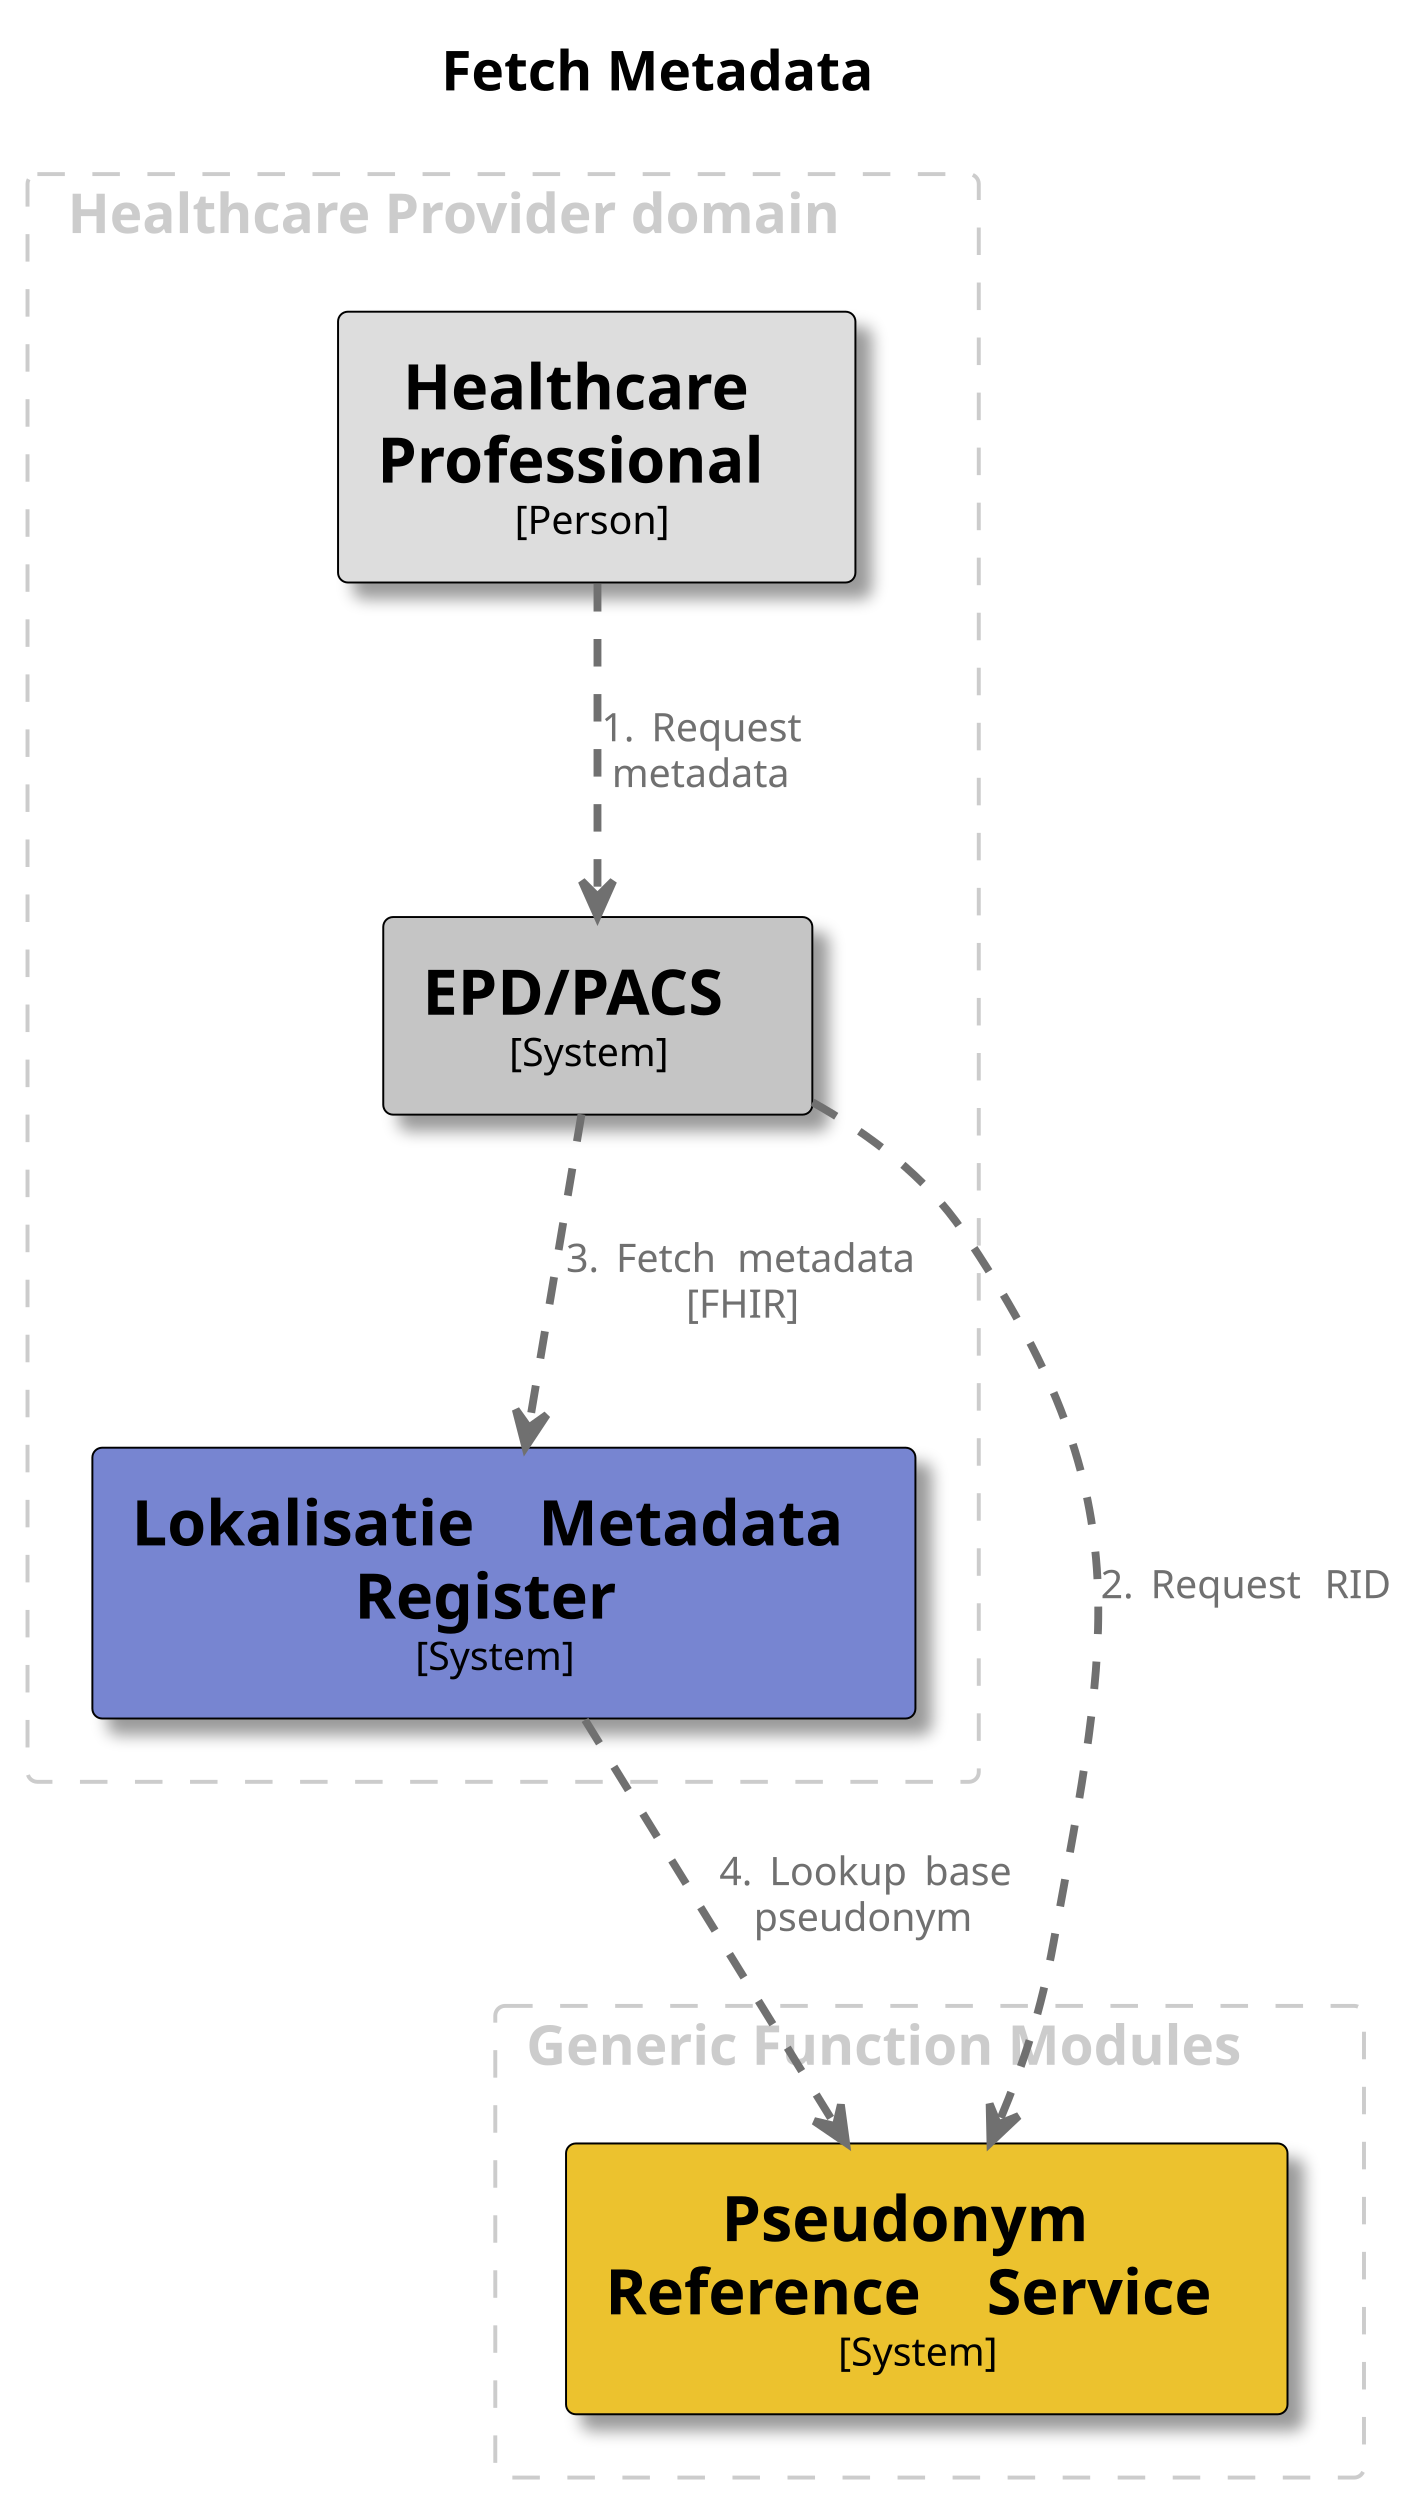
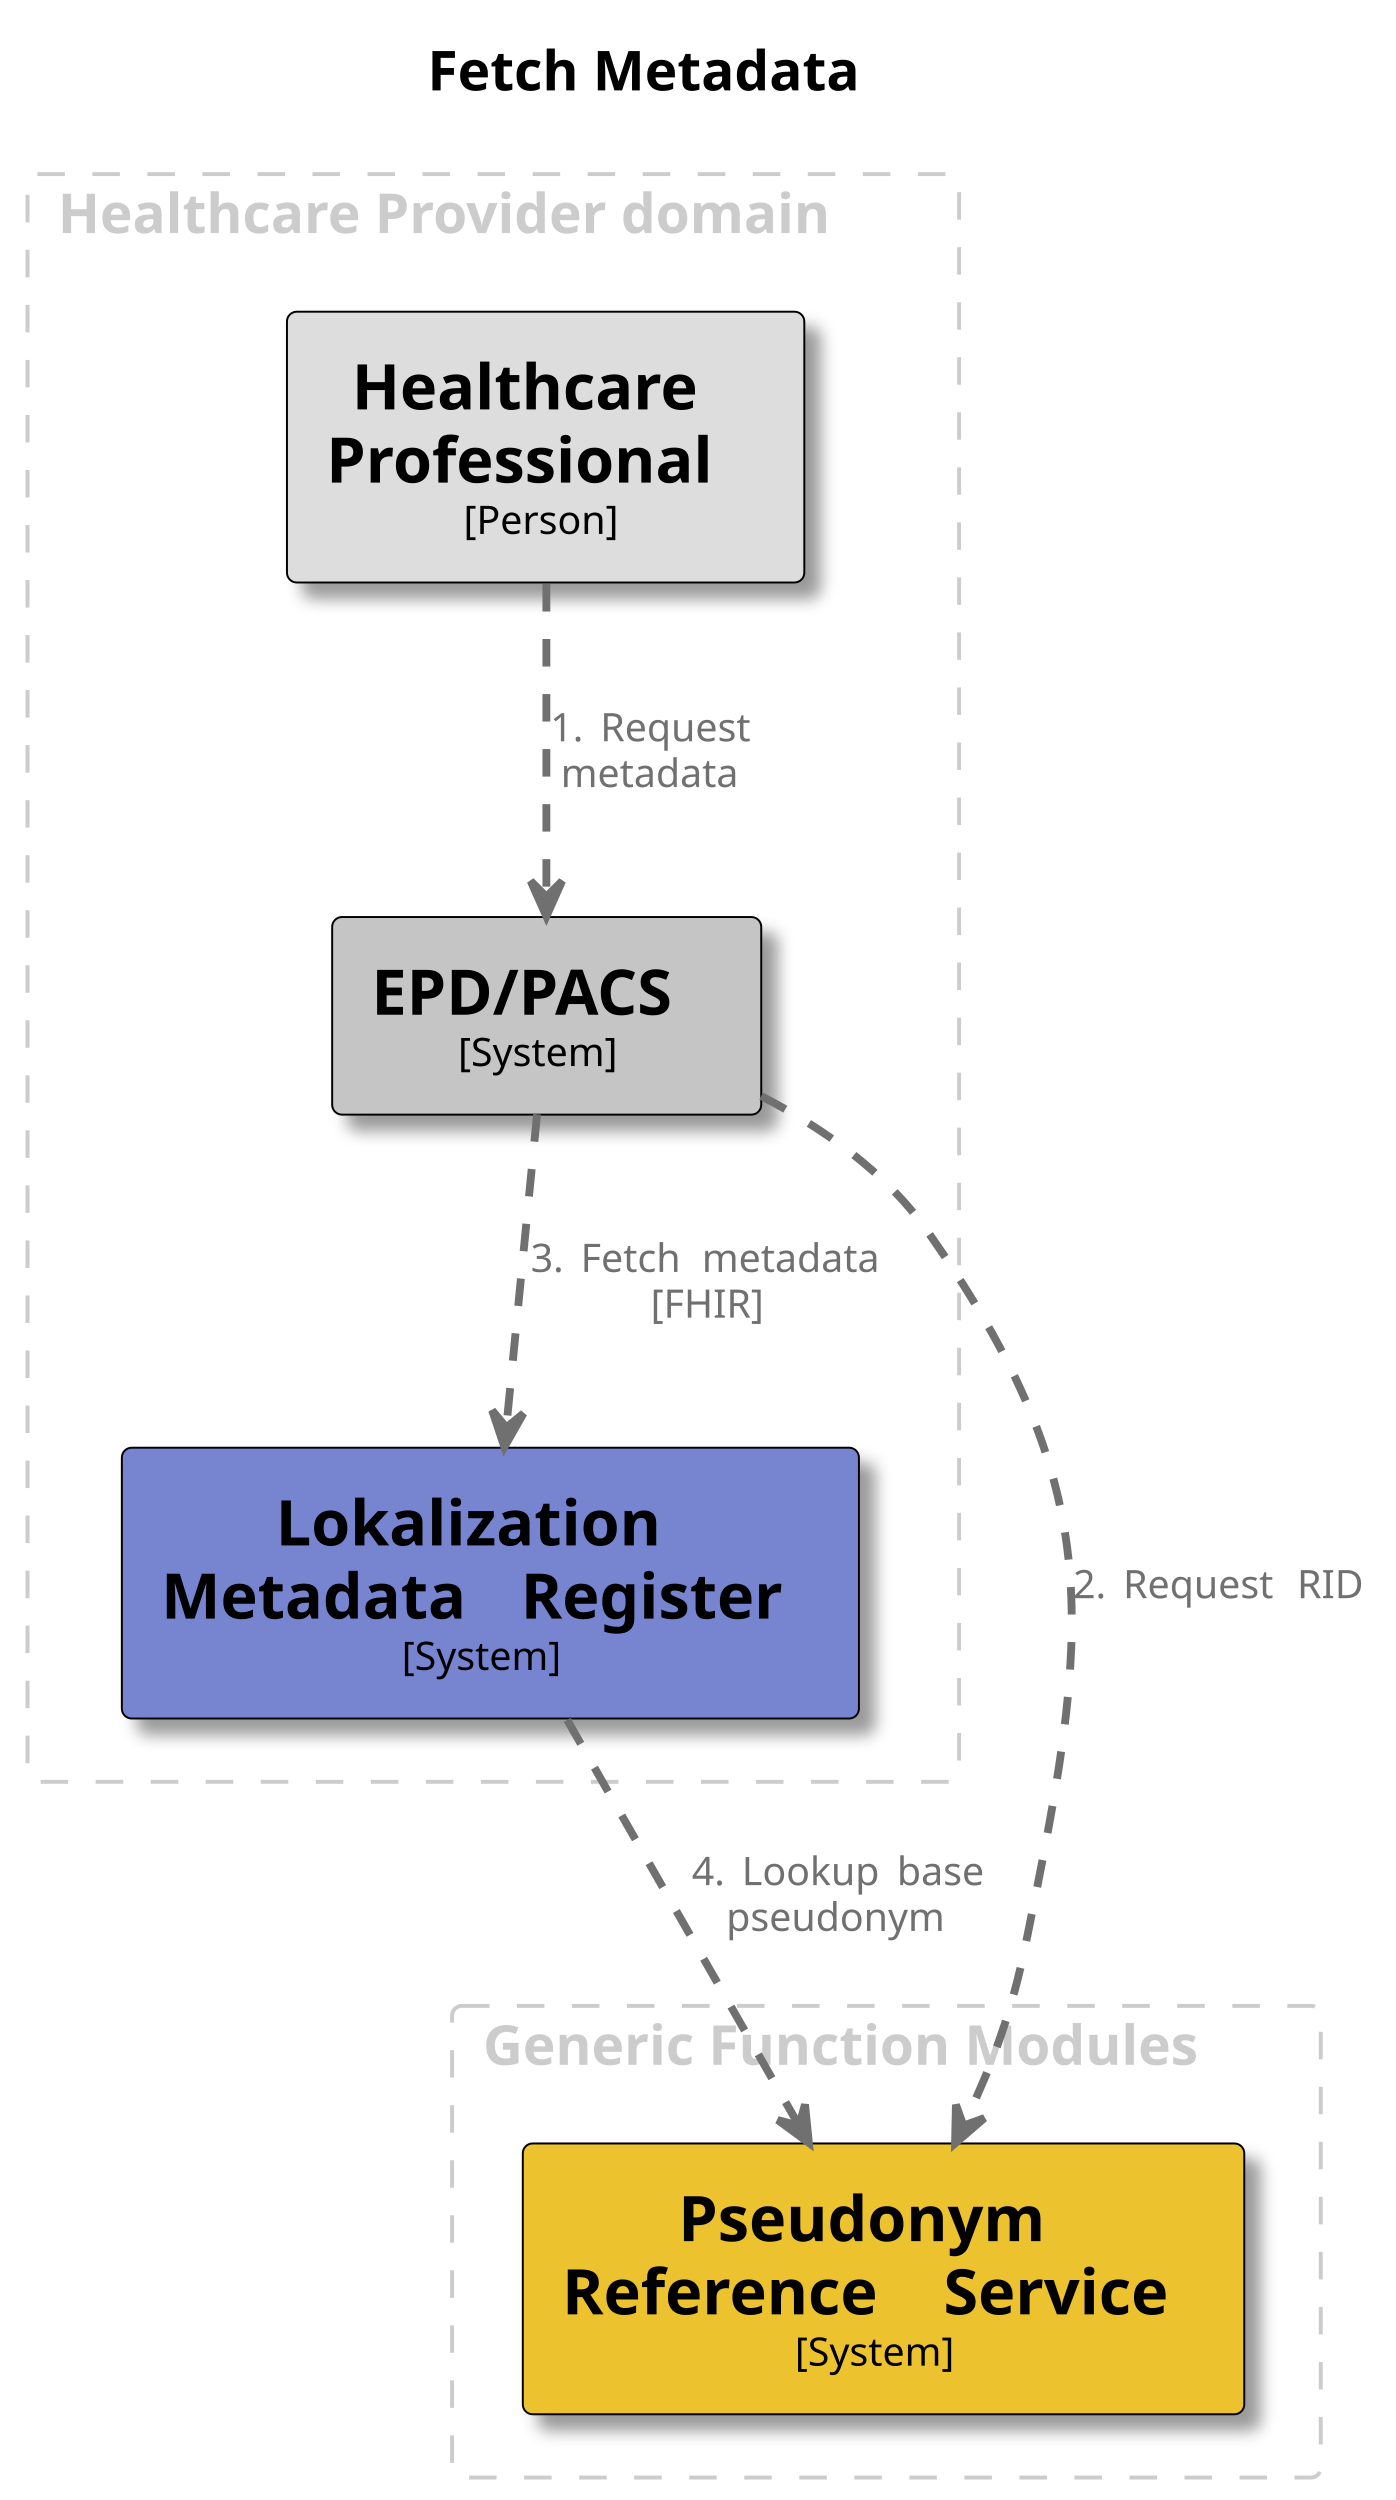
- <svg xmlns="http://www.w3.org/2000/svg" contentStyleType="text/css" height="636px" preserveAspectRatio="none" style="width:362px;height:636px;background:#FFFFFF;" version="1.1" viewBox="0 0 362 636" width="362px" zoomAndPan="magnify">
+ <svg xmlns="http://www.w3.org/2000/svg" contentStyleType="text/css" height="636px" preserveAspectRatio="none" style="width:355px;height:636px;background:#FFFFFF;" version="1.1" viewBox="0 0 355 636" width="355px" zoomAndPan="magnify">
  <defs>
-     <filter height="300%" id="f1j4n9zc44gvl4" width="300%" x="-1" y="-1">
+     <filter height="300%" id="fd50v7yerrcg8" width="300%" x="-1" y="-1">
      <feGaussianBlur result="blurOut" stdDeviation="2.0" />
      <feColorMatrix in="blurOut" result="blurOut2" type="matrix" values="0 0 0 0 0 0 0 0 0 0 0 0 0 0 0 0 0 0 .4 0" />
      <feOffset dx="4.0" dy="4.0" in="blurOut2" result="blurOut3" />
      <feBlend in="SourceGraphic" in2="blurOut3" mode="normal" />
    </filter>
  </defs>
  <g>
-     <text fill="#000000" font-family="sans-serif" font-size="14" font-weight="bold" lengthAdjust="spacing" textLength="124.065" x="112.25" y="22.995">Fetch Metadata</text>
+     <text fill="#000000" font-family="sans-serif" font-size="14" font-weight="bold" lengthAdjust="spacing" textLength="124.065" x="108.75" y="22.995">Fetch Metadata</text>
    <g id="cluster_group1">
-       <rect fill="none" height="120" rx="2.5" ry="2.5" style="stroke:#CCCCCC;stroke-width:1.0;stroke-dasharray:7.0,7.0;" width="221" x="126" y="510.297" />
-       <text fill="#CCCCCC" font-family="sans-serif" font-size="14" font-weight="bold" lengthAdjust="spacing" textLength="205.235" x="133.882" y="525.292">Generic Function Modules</text>
+       <rect fill="none" height="120" rx="2.5" ry="2.5" style="stroke:#CCCCCC;stroke-width:1.0;stroke-dasharray:7.0,7.0;" width="221" x="115" y="510.297" />
+       <text fill="#CCCCCC" font-family="sans-serif" font-size="14" font-weight="bold" lengthAdjust="spacing" textLength="205.235" x="122.882" y="525.292">Generic Function Modules</text>
    </g>
    <g id="cluster_group2">
-       <rect fill="none" height="409" rx="2.5" ry="2.5" style="stroke:#CCCCCC;stroke-width:1.0;stroke-dasharray:7.0,7.0;" width="242" x="7" y="44.297" />
-       <text fill="#CCCCCC" font-family="sans-serif" font-size="14" font-weight="bold" lengthAdjust="spacing" textLength="221.58" x="17.21" y="59.292">Healthcare Provider domain</text>
+       <rect fill="none" height="409" rx="2.5" ry="2.5" style="stroke:#CCCCCC;stroke-width:1.0;stroke-dasharray:7.0,7.0;" width="237" x="7" y="44.297" />
+       <text fill="#CCCCCC" font-family="sans-serif" font-size="14" font-weight="bold" lengthAdjust="spacing" textLength="221.58" x="14.71" y="59.292">Healthcare Provider domain</text>
    </g>
    <g id="elem_PseudonymReferenceService">
-       <rect fill="#ECC22E" filter="url(#f1j4n9zc44gvl4)" height="68.891" rx="2.5" ry="2.5" style="stroke:#000000;stroke-width:0.5;" width="183.539" x="144" y="545.297" />
-       <text fill="#000000" font-family="sans-serif" font-size="16" font-weight="bold" lengthAdjust="spacing" textLength="104.43" x="183.555" y="570.148">Pseudonym</text>
-       <text fill="#000000" font-family="sans-serif" font-size="16" font-weight="bold" lengthAdjust="spacing" textLength="91.453" x="154" y="588.773">Reference</text>
-       <text fill="#000000" font-family="sans-serif" font-size="16" font-weight="bold" lengthAdjust="spacing" textLength="5.57" x="245.453" y="588.773"> </text>
-       <text fill="#000000" font-family="sans-serif" font-size="16" font-weight="bold" lengthAdjust="spacing" textLength="66.516" x="251.023" y="588.773">Service</text>
-       <text fill="#000000" font-family="sans-serif" font-size="10" lengthAdjust="spacing" textLength="45.093" x="213.223" y="601.829">[System]</text>
+       <rect fill="#ECC22E" filter="url(#fd50v7yerrcg8)" height="68.891" rx="2.5" ry="2.5" style="stroke:#000000;stroke-width:0.5;" width="183.539" x="133" y="545.297" />
+       <text fill="#000000" font-family="sans-serif" font-size="16" font-weight="bold" lengthAdjust="spacing" textLength="104.43" x="172.555" y="570.148">Pseudonym</text>
+       <text fill="#000000" font-family="sans-serif" font-size="16" font-weight="bold" lengthAdjust="spacing" textLength="91.453" x="143" y="588.773">Reference</text>
+       <text fill="#000000" font-family="sans-serif" font-size="16" font-weight="bold" lengthAdjust="spacing" textLength="5.57" x="234.453" y="588.773"> </text>
+       <text fill="#000000" font-family="sans-serif" font-size="16" font-weight="bold" lengthAdjust="spacing" textLength="66.516" x="240.023" y="588.773">Service</text>
+       <text fill="#000000" font-family="sans-serif" font-size="10" lengthAdjust="spacing" textLength="45.093" x="202.223" y="601.829">[System]</text>
    </g>
-     <g id="elem_LokalisatieMetadataRegister">
-       <rect fill="#7785D1" filter="url(#f1j4n9zc44gvl4)" height="68.891" rx="2.5" ry="2.5" style="stroke:#000000;stroke-width:0.5;" width="209.383" x="23.5" y="368.297" />
-       <text fill="#000000" font-family="sans-serif" font-size="16" font-weight="bold" lengthAdjust="spacing" textLength="97.898" x="33.5" y="393.148">Lokalisatie</text>
-       <text fill="#000000" font-family="sans-serif" font-size="16" font-weight="bold" lengthAdjust="spacing" textLength="5.57" x="131.398" y="393.148"> </text>
-       <text fill="#000000" font-family="sans-serif" font-size="16" font-weight="bold" lengthAdjust="spacing" textLength="85.914" x="136.969" y="393.148">Metadata</text>
-       <text fill="#000000" font-family="sans-serif" font-size="16" font-weight="bold" lengthAdjust="spacing" textLength="76.023" x="90.18" y="411.773">Register</text>
-       <text fill="#000000" font-family="sans-serif" font-size="10" lengthAdjust="spacing" textLength="45.093" x="105.645" y="424.829">[System]</text>
+     <g id="elem_LokalizationMetadataRegister">
+       <rect fill="#7785D1" filter="url(#fd50v7yerrcg8)" height="68.891" rx="2.5" ry="2.5" style="stroke:#000000;stroke-width:0.5;" width="187.508" x="31" y="368.297" />
+       <text fill="#000000" font-family="sans-serif" font-size="16" font-weight="bold" lengthAdjust="spacing" textLength="109.219" x="70.144" y="393.148">Lokalization</text>
+       <text fill="#000000" font-family="sans-serif" font-size="16" font-weight="bold" lengthAdjust="spacing" textLength="85.914" x="41" y="411.773">Metadata</text>
+       <text fill="#000000" font-family="sans-serif" font-size="16" font-weight="bold" lengthAdjust="spacing" textLength="5.57" x="126.914" y="411.773"> </text>
+       <text fill="#000000" font-family="sans-serif" font-size="16" font-weight="bold" lengthAdjust="spacing" textLength="76.023" x="132.484" y="411.773">Register</text>
+       <text fill="#000000" font-family="sans-serif" font-size="10" lengthAdjust="spacing" textLength="45.093" x="102.207" y="424.829">[System]</text>
    </g>
    <g id="elem_HealthcareProfessional">
-       <rect fill="#DDDDDD" filter="url(#f1j4n9zc44gvl4)" height="68.891" rx="2.5" ry="2.5" style="stroke:#000000;stroke-width:0.5;" width="131.617" x="86" y="79.297" />
-       <text fill="#000000" font-family="sans-serif" font-size="16" font-weight="bold" lengthAdjust="spacing" textLength="98.586" x="102.516" y="104.148">Healthcare</text>
-       <text fill="#000000" font-family="sans-serif" font-size="16" font-weight="bold" lengthAdjust="spacing" textLength="111.617" x="96" y="122.773">Professional</text>
-       <text fill="#000000" font-family="sans-serif" font-size="10" lengthAdjust="spacing" textLength="41.763" x="130.927" y="135.829">[Person]</text>
+       <rect fill="#DDDDDD" filter="url(#fd50v7yerrcg8)" height="68.891" rx="2.5" ry="2.5" style="stroke:#000000;stroke-width:0.5;" width="131.617" x="73" y="79.297" />
+       <text fill="#000000" font-family="sans-serif" font-size="16" font-weight="bold" lengthAdjust="spacing" textLength="98.586" x="89.516" y="104.148">Healthcare</text>
+       <text fill="#000000" font-family="sans-serif" font-size="16" font-weight="bold" lengthAdjust="spacing" textLength="111.617" x="83" y="122.773">Professional</text>
+       <text fill="#000000" font-family="sans-serif" font-size="10" lengthAdjust="spacing" textLength="41.763" x="117.927" y="135.829">[Person]</text>
    </g>
    <g id="elem_EPDPACS">
-       <rect fill="#C5C5C5" filter="url(#f1j4n9zc44gvl4)" height="50.266" rx="2.5" ry="2.5" style="stroke:#000000;stroke-width:0.5;" width="109.156" x="97.5" y="233.297" />
-       <text fill="#000000" font-family="sans-serif" font-size="16" font-weight="bold" lengthAdjust="spacing" textLength="89.156" x="107.5" y="258.148">EPD/PACS</text>
-       <text fill="#000000" font-family="sans-serif" font-size="10" lengthAdjust="spacing" textLength="45.093" x="129.532" y="271.204">[System]</text>
+       <rect fill="#C5C5C5" filter="url(#fd50v7yerrcg8)" height="50.266" rx="2.5" ry="2.5" style="stroke:#000000;stroke-width:0.5;" width="109.156" x="84.5" y="233.297" />
+       <text fill="#000000" font-family="sans-serif" font-size="16" font-weight="bold" lengthAdjust="spacing" textLength="89.156" x="94.5" y="258.148">EPD/PACS</text>
+       <text fill="#000000" font-family="sans-serif" font-size="10" lengthAdjust="spacing" textLength="45.093" x="116.532" y="271.204">[System]</text>
    </g>
    <g id="link_HealthcareProfessional_EPDPACS">
-       <path d="M152,148.567 C152,174.577 152,203.897 152,227.127 " fill="none" id="HealthcareProfessional-to-EPDPACS" style="stroke:#707070;stroke-width:2.0;stroke-dasharray:7.0,7.0;" />
-       <polygon fill="#707070" points="152,233.127,156,224.127,152,228.127,148,224.127,152,233.127" style="stroke:#707070;stroke-width:2.0;" />
-       <text fill="#707070" font-family="sans-serif" font-size="10" lengthAdjust="spacing" textLength="9.541" x="153" y="188.579">1.</text>
-       <text fill="#707070" font-family="sans-serif" font-size="10" lengthAdjust="spacing" textLength="3.179" x="162.541" y="188.579"> </text>
-       <text fill="#707070" font-family="sans-serif" font-size="10" lengthAdjust="spacing" textLength="41.069" x="165.72" y="188.579">Request</text>
-       <text fill="#707070" font-family="sans-serif" font-size="10" lengthAdjust="spacing" textLength="48.467" x="155.661" y="200.22">metadata</text>
+       <path d="M139,148.567 C139,174.577 139,203.897 139,227.127 " fill="none" id="HealthcareProfessional-to-EPDPACS" style="stroke:#707070;stroke-width:2.0;stroke-dasharray:7.0,7.0;" />
+       <polygon fill="#707070" points="139,233.127,143,224.127,139,228.127,135,224.127,139,233.127" style="stroke:#707070;stroke-width:2.0;" />
+       <text fill="#707070" font-family="sans-serif" font-size="10" lengthAdjust="spacing" textLength="9.541" x="140" y="188.579">1.</text>
+       <text fill="#707070" font-family="sans-serif" font-size="10" lengthAdjust="spacing" textLength="3.179" x="149.541" y="188.579"> </text>
+       <text fill="#707070" font-family="sans-serif" font-size="10" lengthAdjust="spacing" textLength="41.069" x="152.72" y="188.579">Request</text>
+       <text fill="#707070" font-family="sans-serif" font-size="10" lengthAdjust="spacing" textLength="48.467" x="142.661" y="200.22">metadata</text>
    </g>
    <g id="link_EPDPACS_PseudonymReferenceService">
-       <path d="M206.71,280.417 C221.28,288.587 235.57,299.387 245,313.297 C290.49,380.427 282.6,414.527 268,494.297 C264.84,511.577 260.636,524.382 254.296,539.532 " fill="none" id="EPDPACS-to-PseudonymReferenceService" style="stroke:#707070;stroke-width:2.0;stroke-dasharray:7.0,7.0;" />
-       <polygon fill="#707070" points="251.98,545.067,259.144,538.309,253.91,540.455,251.764,535.22,251.98,545.067" style="stroke:#707070;stroke-width:2.0;" />
-       <text fill="#707070" font-family="sans-serif" font-size="10" lengthAdjust="spacing" textLength="9.541" x="280" y="406.579">2.</text>
-       <text fill="#707070" font-family="sans-serif" font-size="10" lengthAdjust="spacing" textLength="3.179" x="289.541" y="406.579"> </text>
-       <text fill="#707070" font-family="sans-serif" font-size="10" lengthAdjust="spacing" textLength="41.069" x="292.72" y="406.579">Request</text>
-       <text fill="#707070" font-family="sans-serif" font-size="10" lengthAdjust="spacing" textLength="3.179" x="333.789" y="406.579"> </text>
-       <text fill="#707070" font-family="sans-serif" font-size="10" lengthAdjust="spacing" textLength="17.598" x="336.968" y="406.579">RID</text>
+       <path d="M193.63,278.837 C209.6,287.117 225.55,298.377 236,313.297 C282.58,379.817 277.24,414.727 261,494.297 C257.43,511.797 252.646,524.729 245.526,539.849 " fill="none" id="EPDPACS-to-PseudonymReferenceService" style="stroke:#707070;stroke-width:2.0;stroke-dasharray:7.0,7.0;" />
+       <polygon fill="#707070" points="242.97,545.277,250.423,538.839,245.1,540.753,243.185,535.43,242.97,545.277" style="stroke:#707070;stroke-width:2.0;" />
+       <text fill="#707070" font-family="sans-serif" font-size="10" lengthAdjust="spacing" textLength="9.541" x="273" y="406.579">2.</text>
+       <text fill="#707070" font-family="sans-serif" font-size="10" lengthAdjust="spacing" textLength="3.179" x="282.541" y="406.579"> </text>
+       <text fill="#707070" font-family="sans-serif" font-size="10" lengthAdjust="spacing" textLength="41.069" x="285.72" y="406.579">Request</text>
+       <text fill="#707070" font-family="sans-serif" font-size="10" lengthAdjust="spacing" textLength="3.179" x="326.789" y="406.579"> </text>
+       <text fill="#707070" font-family="sans-serif" font-size="10" lengthAdjust="spacing" textLength="17.598" x="329.968" y="406.579">RID</text>
    </g>
-     <g id="link_EPDPACS_LokalisatieMetadataRegister">
-       <path d="M147.93,283.467 C144.01,306.737 139.046,336.21 134.666,362.22 " fill="none" id="EPDPACS-to-LokalisatieMetadataRegister" style="stroke:#707070;stroke-width:2.0;stroke-dasharray:7.0,7.0;" />
-       <polygon fill="#707070" points="133.67,368.137,139.109,359.926,134.5,363.206,131.22,358.598,133.67,368.137" style="stroke:#707070;stroke-width:2.0;" />
-       <text fill="#707070" font-family="sans-serif" font-size="10" lengthAdjust="spacing" textLength="9.541" x="144" y="323.579">3.</text>
-       <text fill="#707070" font-family="sans-serif" font-size="10" lengthAdjust="spacing" textLength="3.179" x="153.541" y="323.579"> </text>
-       <text fill="#707070" font-family="sans-serif" font-size="10" lengthAdjust="spacing" textLength="27.661" x="156.72" y="323.579">Fetch</text>
-       <text fill="#707070" font-family="sans-serif" font-size="10" lengthAdjust="spacing" textLength="3.179" x="184.381" y="323.579"> </text>
-       <text fill="#707070" font-family="sans-serif" font-size="10" lengthAdjust="spacing" textLength="48.467" x="187.56" y="323.579">metadata</text>
-       <text fill="#707070" font-family="sans-serif" font-size="10" lengthAdjust="spacing" textLength="30.972" x="174.527" y="335.22">[FHIR]</text>
+     <g id="link_EPDPACS_LokalizationMetadataRegister">
+       <path d="M136.63,283.467 C134.34,306.737 131.445,336.156 128.895,362.166 " fill="none" id="EPDPACS-to-LokalizationMetadataRegister" style="stroke:#707070;stroke-width:2.0;stroke-dasharray:7.0,7.0;" />
+       <polygon fill="#707070" points="128.31,368.137,133.169,359.57,128.798,363.161,125.207,358.789,128.31,368.137" style="stroke:#707070;stroke-width:2.0;" />
+       <text fill="#707070" font-family="sans-serif" font-size="10" lengthAdjust="spacing" textLength="9.541" x="135" y="323.579">3.</text>
+       <text fill="#707070" font-family="sans-serif" font-size="10" lengthAdjust="spacing" textLength="3.179" x="144.541" y="323.579"> </text>
+       <text fill="#707070" font-family="sans-serif" font-size="10" lengthAdjust="spacing" textLength="27.661" x="147.72" y="323.579">Fetch</text>
+       <text fill="#707070" font-family="sans-serif" font-size="10" lengthAdjust="spacing" textLength="3.179" x="175.381" y="323.579"> </text>
+       <text fill="#707070" font-family="sans-serif" font-size="10" lengthAdjust="spacing" textLength="48.467" x="178.56" y="323.579">metadata</text>
+       <text fill="#707070" font-family="sans-serif" font-size="10" lengthAdjust="spacing" textLength="30.972" x="165.527" y="335.22">[FHIR]</text>
    </g>
-     <g id="link_LokalisatieMetadataRegister_PseudonymReferenceService">
-       <path d="M148.82,437.537 C167.95,468.527 192.989,509.101 212.089,540.051 " fill="none" id="LokalisatieMetadataRegister-to-PseudonymReferenceService" style="stroke:#707070;stroke-width:2.0;stroke-dasharray:7.0,7.0;" />
-       <polygon fill="#707070" points="215.24,545.157,213.917,535.397,212.614,540.902,207.109,539.599,215.24,545.157" style="stroke:#707070;stroke-width:2.0;" />
-       <text fill="#707070" font-family="sans-serif" font-size="10" lengthAdjust="spacing" textLength="9.541" x="183" y="479.579">4.</text>
-       <text fill="#707070" font-family="sans-serif" font-size="10" lengthAdjust="spacing" textLength="3.179" x="192.541" y="479.579"> </text>
-       <text fill="#707070" font-family="sans-serif" font-size="10" lengthAdjust="spacing" textLength="36.284" x="195.72" y="479.579">Lookup</text>
-       <text fill="#707070" font-family="sans-serif" font-size="10" lengthAdjust="spacing" textLength="3.179" x="232.004" y="479.579"> </text>
-       <text fill="#707070" font-family="sans-serif" font-size="10" lengthAdjust="spacing" textLength="23.838" x="235.183" y="479.579">base</text>
-       <text fill="#707070" font-family="sans-serif" font-size="10" lengthAdjust="spacing" textLength="58.511" x="191.755" y="491.22">pseudonym</text>
+     <g id="link_LokalizationMetadataRegister_PseudonymReferenceService">
+       <path d="M144.28,437.537 C161.99,468.527 185.113,508.998 202.803,539.948 " fill="none" id="LokalizationMetadataRegister-to-PseudonymReferenceService" style="stroke:#707070;stroke-width:2.0;stroke-dasharray:7.0,7.0;" />
+       <polygon fill="#707070" points="205.78,545.157,204.787,535.358,203.299,540.816,197.841,539.328,205.78,545.157" style="stroke:#707070;stroke-width:2.0;" />
+       <text fill="#707070" font-family="sans-serif" font-size="10" lengthAdjust="spacing" textLength="9.541" x="176" y="479.579">4.</text>
+       <text fill="#707070" font-family="sans-serif" font-size="10" lengthAdjust="spacing" textLength="3.179" x="185.541" y="479.579"> </text>
+       <text fill="#707070" font-family="sans-serif" font-size="10" lengthAdjust="spacing" textLength="36.284" x="188.72" y="479.579">Lookup</text>
+       <text fill="#707070" font-family="sans-serif" font-size="10" lengthAdjust="spacing" textLength="3.179" x="225.004" y="479.579"> </text>
+       <text fill="#707070" font-family="sans-serif" font-size="10" lengthAdjust="spacing" textLength="23.838" x="228.183" y="479.579">base</text>
+       <text fill="#707070" font-family="sans-serif" font-size="10" lengthAdjust="spacing" textLength="58.511" x="184.755" y="491.22">pseudonym</text>
    </g>
  </g>
</svg>
